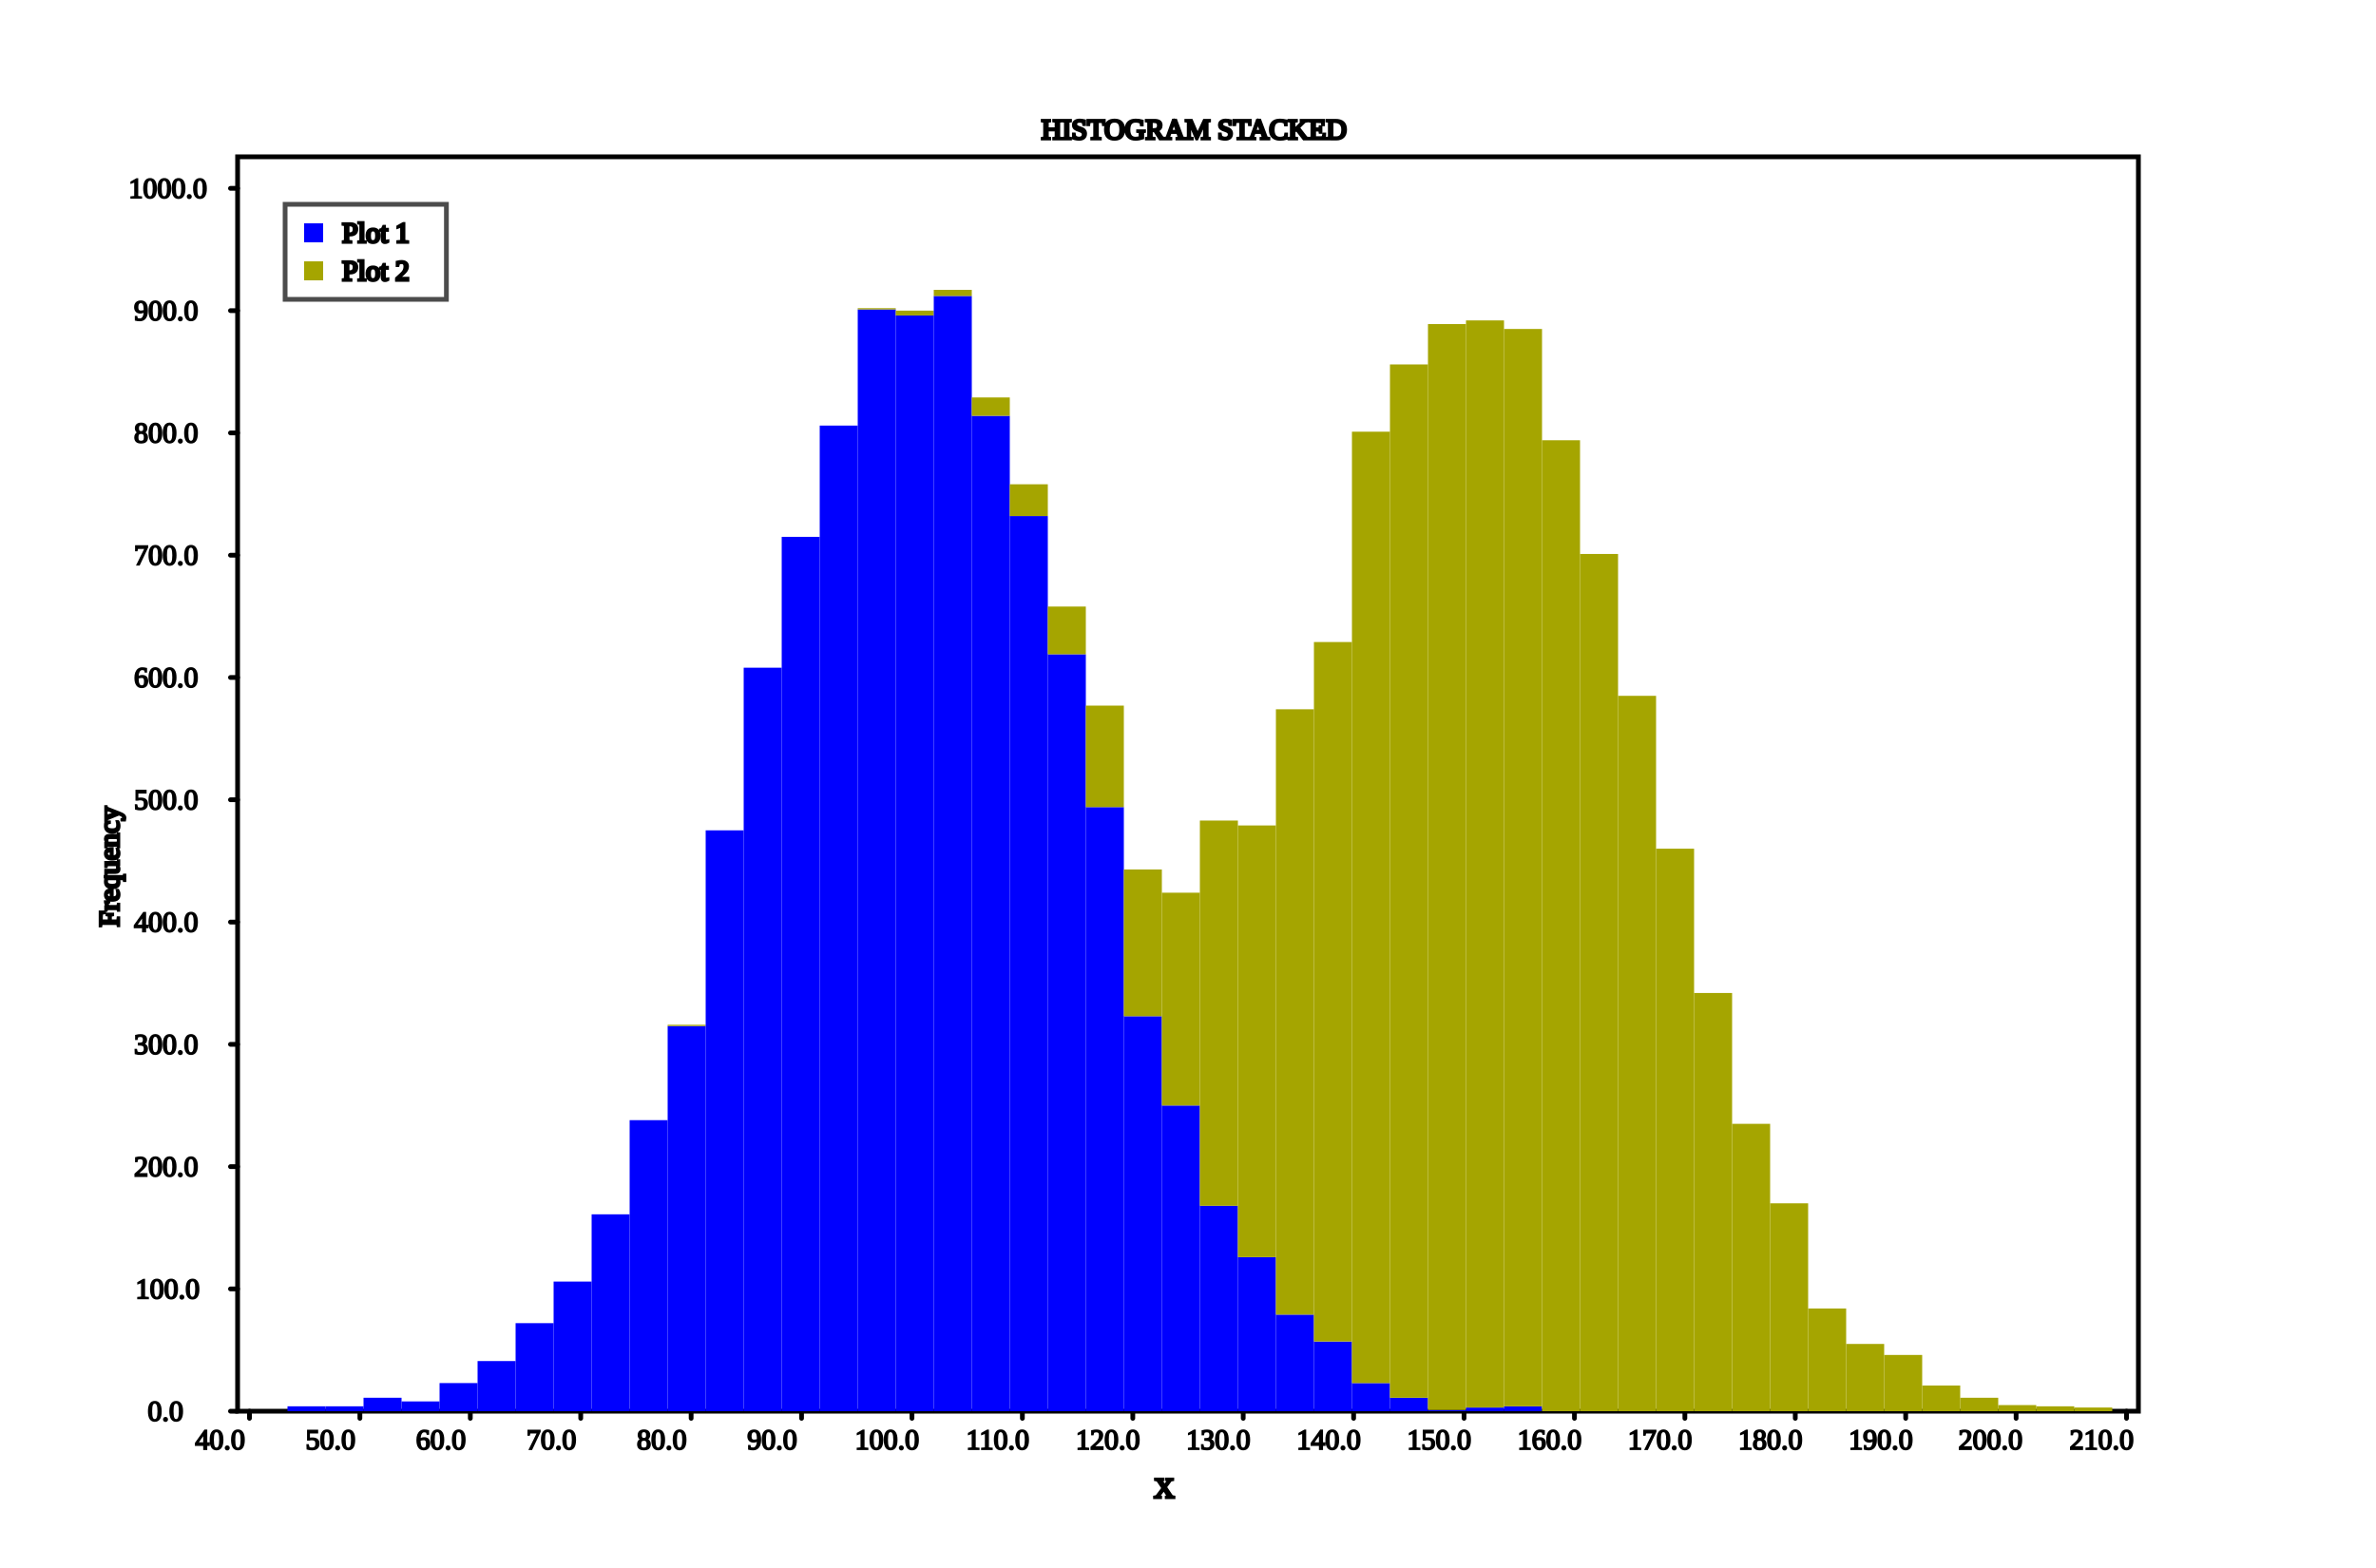
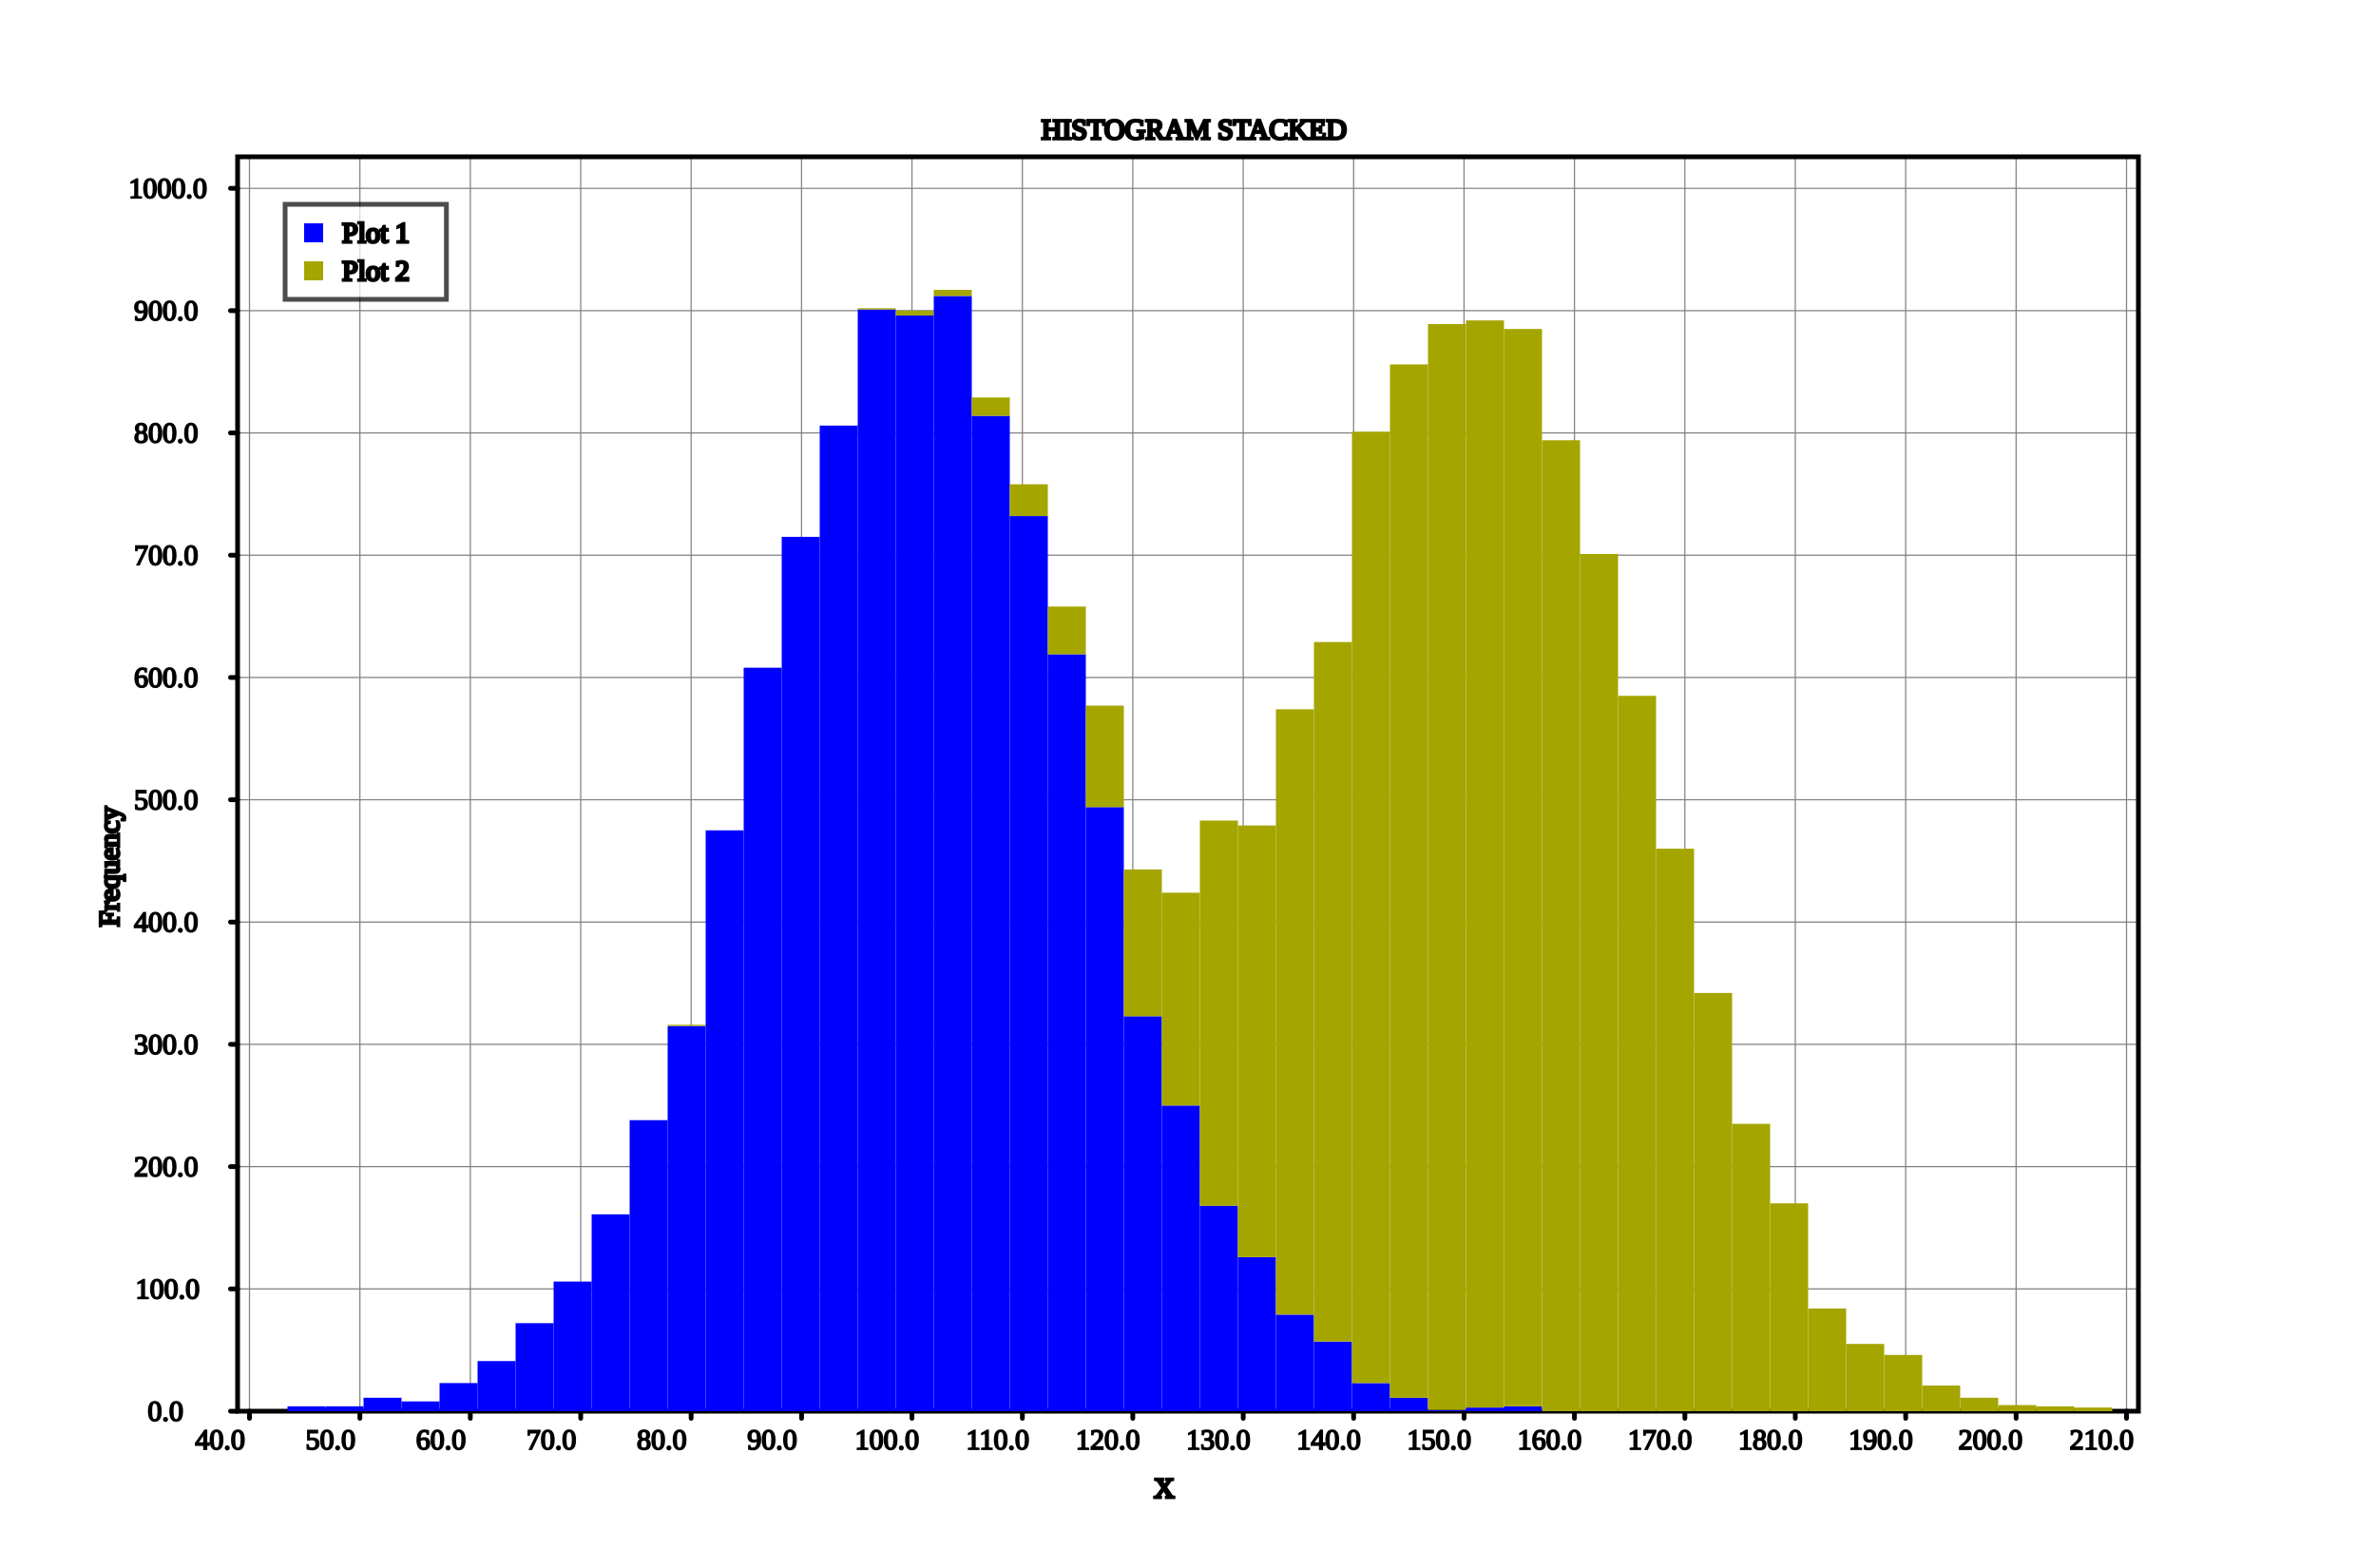
<svg xmlns="http://www.w3.org/2000/svg" height="660.0" width="1000.0" version="4.0">
  <rect width="100%" height="100%" fill="white" />
-   <rect x="100.0" y="66.0" width="800.0" height="528.0" style="fill:rgb(255,255,255);stroke-width:2.0;stroke:rgb(0,0,0);opacity:1" />
+   <line x1="105.0" y1="594.0" x2="105.0" y2="66.0" style="stroke:rgb(127.5,127.5,127.5);stroke-width:0.5;opacity:1.0;stroke-linecap:round" />
+   <line x1="151.471" y1="594.0" x2="151.471" y2="66.0" style="stroke:rgb(127.5,127.5,127.5);stroke-width:0.5;opacity:1.0;stroke-linecap:round" />
+   <line x1="197.941" y1="594.0" x2="197.941" y2="66.0" style="stroke:rgb(127.5,127.5,127.5);stroke-width:0.5;opacity:1.0;stroke-linecap:round" />
+   <line x1="244.412" y1="594.0" x2="244.412" y2="66.0" style="stroke:rgb(127.5,127.5,127.5);stroke-width:0.5;opacity:1.0;stroke-linecap:round" />
+   <line x1="290.882" y1="594.0" x2="290.882" y2="66.0" style="stroke:rgb(127.5,127.5,127.5);stroke-width:0.5;opacity:1.0;stroke-linecap:round" />
+   <line x1="337.353" y1="594.0" x2="337.353" y2="66.0" style="stroke:rgb(127.5,127.5,127.5);stroke-width:0.5;opacity:1.0;stroke-linecap:round" />
+   <line x1="383.824" y1="594.0" x2="383.824" y2="66.0" style="stroke:rgb(127.5,127.5,127.5);stroke-width:0.5;opacity:1.0;stroke-linecap:round" />
+   <line x1="430.294" y1="594.0" x2="430.294" y2="66.0" style="stroke:rgb(127.5,127.5,127.5);stroke-width:0.5;opacity:1.0;stroke-linecap:round" />
+   <line x1="476.765" y1="594.0" x2="476.765" y2="66.0" style="stroke:rgb(127.5,127.5,127.5);stroke-width:0.5;opacity:1.0;stroke-linecap:round" />
+   <line x1="523.235" y1="594.0" x2="523.235" y2="66.0" style="stroke:rgb(127.5,127.5,127.5);stroke-width:0.5;opacity:1.0;stroke-linecap:round" />
+   <line x1="569.706" y1="594.0" x2="569.706" y2="66.0" style="stroke:rgb(127.5,127.5,127.5);stroke-width:0.5;opacity:1.0;stroke-linecap:round" />
+   <line x1="616.177" y1="594.0" x2="616.177" y2="66.0" style="stroke:rgb(127.5,127.5,127.5);stroke-width:0.5;opacity:1.0;stroke-linecap:round" />
+   <line x1="662.647" y1="594.0" x2="662.647" y2="66.0" style="stroke:rgb(127.5,127.5,127.5);stroke-width:0.5;opacity:1.0;stroke-linecap:round" />
+   <line x1="709.118" y1="594.0" x2="709.118" y2="66.0" style="stroke:rgb(127.5,127.5,127.5);stroke-width:0.5;opacity:1.0;stroke-linecap:round" />
+   <line x1="755.588" y1="594.0" x2="755.588" y2="66.0" style="stroke:rgb(127.5,127.5,127.5);stroke-width:0.5;opacity:1.0;stroke-linecap:round" />
+   <line x1="802.059" y1="594.0" x2="802.059" y2="66.0" style="stroke:rgb(127.5,127.5,127.5);stroke-width:0.5;opacity:1.0;stroke-linecap:round" />
+   <line x1="848.529" y1="594.0" x2="848.529" y2="66.0" style="stroke:rgb(127.5,127.5,127.5);stroke-width:0.5;opacity:1.0;stroke-linecap:round" />
+   <line x1="895.0" y1="594.0" x2="895.0" y2="66.0" style="stroke:rgb(127.5,127.5,127.5);stroke-width:0.5;opacity:1.0;stroke-linecap:round" />
+   <line x1="100.0" y1="594.0" x2="900.0" y2="594.0" style="stroke:rgb(127.5,127.5,127.5);stroke-width:0.5;opacity:1.0;stroke-linecap:round" />
+   <line x1="100.0" y1="542.528" x2="900.0" y2="542.528" style="stroke:rgb(127.5,127.5,127.5);stroke-width:0.5;opacity:1.0;stroke-linecap:round" />
+   <line x1="100.0" y1="491.056" x2="900.0" y2="491.056" style="stroke:rgb(127.5,127.5,127.5);stroke-width:0.5;opacity:1.0;stroke-linecap:round" />
+   <line x1="100.0" y1="439.583" x2="900.0" y2="439.583" style="stroke:rgb(127.5,127.5,127.5);stroke-width:0.5;opacity:1.0;stroke-linecap:round" />
+   <line x1="100.0" y1="388.111" x2="900.0" y2="388.111" style="stroke:rgb(127.5,127.5,127.5);stroke-width:0.5;opacity:1.0;stroke-linecap:round" />
+   <line x1="100.0" y1="336.639" x2="900.0" y2="336.639" style="stroke:rgb(127.5,127.5,127.5);stroke-width:0.5;opacity:1.0;stroke-linecap:round" />
+   <line x1="100.0" y1="285.167" x2="900.0" y2="285.167" style="stroke:rgb(127.5,127.5,127.5);stroke-width:0.5;opacity:1.0;stroke-linecap:round" />
+   <line x1="100.0" y1="233.695" x2="900.0" y2="233.695" style="stroke:rgb(127.5,127.5,127.5);stroke-width:0.5;opacity:1.0;stroke-linecap:round" />
+   <line x1="100.0" y1="182.222" x2="900.0" y2="182.222" style="stroke:rgb(127.5,127.5,127.5);stroke-width:0.5;opacity:1.0;stroke-linecap:round" />
+   <line x1="100.0" y1="130.75" x2="900.0" y2="130.75" style="stroke:rgb(127.5,127.5,127.5);stroke-width:0.5;opacity:1.0;stroke-linecap:round" />
+   <line x1="100.0" y1="79.278" x2="900.0" y2="79.278" style="stroke:rgb(127.5,127.5,127.5);stroke-width:0.5;opacity:1.0;stroke-linecap:round" />
+   <rect x="100.0" y="66.0" width="800.0" height="528.0" style="fill:rgb(255,255,255);stroke-width:2.0;stroke:rgb(0,0,0);opacity:1;fill-opacity:0;" />
  <line x1="105.0" y1="597.0" x2="105.0" y2="594.0" style="stroke:rgb(0.0,0.0,0.0);stroke-width:2.0;opacity:1.0;stroke-linecap:round" />
  <text x="82.14" y="610.0" stroke="#000000" stroke-width="0.7" transform="rotate(-0.0,82.14,610.0)">40.0</text>
  <line x1="151.471" y1="597.0" x2="151.471" y2="594.0" style="stroke:rgb(0.0,0.0,0.0);stroke-width:2.0;opacity:1.0;stroke-linecap:round" />
  <text x="128.611" y="610.0" stroke="#000000" stroke-width="0.7" transform="rotate(-0.0,128.6106,610.0)">50.0</text>
  <line x1="197.941" y1="597.0" x2="197.941" y2="594.0" style="stroke:rgb(0.0,0.0,0.0);stroke-width:2.0;opacity:1.0;stroke-linecap:round" />
  <text x="175.081" y="610.0" stroke="#000000" stroke-width="0.7" transform="rotate(-0.0,175.0812,610.0)">60.0</text>
  <line x1="244.412" y1="597.0" x2="244.412" y2="594.0" style="stroke:rgb(0.0,0.0,0.0);stroke-width:2.0;opacity:1.0;stroke-linecap:round" />
  <text x="221.552" y="610.0" stroke="#000000" stroke-width="0.7" transform="rotate(-0.0,221.5518,610.0)">70.0</text>
  <line x1="290.882" y1="597.0" x2="290.882" y2="594.0" style="stroke:rgb(0.0,0.0,0.0);stroke-width:2.0;opacity:1.0;stroke-linecap:round" />
  <text x="268.022" y="610.0" stroke="#000000" stroke-width="0.7" transform="rotate(-0.0,268.0223,610.0)">80.0</text>
  <line x1="337.353" y1="597.0" x2="337.353" y2="594.0" style="stroke:rgb(0.0,0.0,0.0);stroke-width:2.0;opacity:1.0;stroke-linecap:round" />
  <text x="314.493" y="610.0" stroke="#000000" stroke-width="0.7" transform="rotate(-0.0,314.493,610.0)">90.0</text>
  <line x1="383.824" y1="597.0" x2="383.824" y2="594.0" style="stroke:rgb(0.0,0.0,0.0);stroke-width:2.0;opacity:1.0;stroke-linecap:round" />
  <text x="359.844" y="610.0" stroke="#000000" stroke-width="0.7" transform="rotate(-0.0,359.8435,610.0)">100.0</text>
  <line x1="430.294" y1="597.0" x2="430.294" y2="594.0" style="stroke:rgb(0.0,0.0,0.0);stroke-width:2.0;opacity:1.0;stroke-linecap:round" />
  <text x="406.634" y="610.0" stroke="#000000" stroke-width="0.7" transform="rotate(-0.0,406.6341,610.0)">110.0</text>
  <line x1="476.765" y1="597.0" x2="476.765" y2="594.0" style="stroke:rgb(0.0,0.0,0.0);stroke-width:2.0;opacity:1.0;stroke-linecap:round" />
  <text x="452.785" y="610.0" stroke="#000000" stroke-width="0.7" transform="rotate(-0.0,452.7847,610.0)">120.0</text>
  <line x1="523.235" y1="597.0" x2="523.235" y2="594.0" style="stroke:rgb(0.0,0.0,0.0);stroke-width:2.0;opacity:1.0;stroke-linecap:round" />
  <text x="499.255" y="610.0" stroke="#000000" stroke-width="0.7" transform="rotate(-0.0,499.2553,610.0)">130.0</text>
  <line x1="569.706" y1="597.0" x2="569.706" y2="594.0" style="stroke:rgb(0.0,0.0,0.0);stroke-width:2.0;opacity:1.0;stroke-linecap:round" />
  <text x="545.726" y="610.0" stroke="#000000" stroke-width="0.7" transform="rotate(-0.0,545.7259,610.0)">140.0</text>
  <line x1="616.177" y1="597.0" x2="616.177" y2="594.0" style="stroke:rgb(0.0,0.0,0.0);stroke-width:2.0;opacity:1.0;stroke-linecap:round" />
  <text x="592.197" y="610.0" stroke="#000000" stroke-width="0.7" transform="rotate(-0.0,592.1965,610.0)">150.0</text>
  <line x1="662.647" y1="597.0" x2="662.647" y2="594.0" style="stroke:rgb(0.0,0.0,0.0);stroke-width:2.0;opacity:1.0;stroke-linecap:round" />
  <text x="638.667" y="610.0" stroke="#000000" stroke-width="0.7" transform="rotate(-0.0,638.6671,610.0)">160.0</text>
  <line x1="709.118" y1="597.0" x2="709.118" y2="594.0" style="stroke:rgb(0.0,0.0,0.0);stroke-width:2.0;opacity:1.0;stroke-linecap:round" />
  <text x="685.138" y="610.0" stroke="#000000" stroke-width="0.7" transform="rotate(-0.0,685.1377,610.0)">170.0</text>
  <line x1="755.588" y1="597.0" x2="755.588" y2="594.0" style="stroke:rgb(0.0,0.0,0.0);stroke-width:2.0;opacity:1.0;stroke-linecap:round" />
  <text x="731.608" y="610.0" stroke="#000000" stroke-width="0.7" transform="rotate(-0.0,731.6083,610.0)">180.0</text>
  <line x1="802.059" y1="597.0" x2="802.059" y2="594.0" style="stroke:rgb(0.0,0.0,0.0);stroke-width:2.0;opacity:1.0;stroke-linecap:round" />
  <text x="778.079" y="610.0" stroke="#000000" stroke-width="0.7" transform="rotate(-0.0,778.0789,610.0)">190.0</text>
  <line x1="848.529" y1="597.0" x2="848.529" y2="594.0" style="stroke:rgb(0.0,0.0,0.0);stroke-width:2.0;opacity:1.0;stroke-linecap:round" />
  <text x="824.229" y="610.0" stroke="#000000" stroke-width="0.7" transform="rotate(-0.0,824.2294,610.0)">200.0</text>
  <line x1="895.0" y1="597.0" x2="895.0" y2="594.0" style="stroke:rgb(0.0,0.0,0.0);stroke-width:2.0;opacity:1.0;stroke-linecap:round" />
  <text x="871.02" y="610.0" stroke="#000000" stroke-width="0.7" transform="rotate(-0.0,871.02,610.0)">210.0</text>
  <line x1="97.0" y1="594.0" x2="100.0" y2="594.0" style="stroke:rgb(0.0,0.0,0.0);stroke-width:2.0;opacity:1.0;stroke-linecap:round" />
  <text x="62.16" y="598.0" stroke="#000000" stroke-width="0.7" transform="rotate(-0.0,62.16,598.0)">0.0</text>
  <line x1="97.0" y1="542.528" x2="100.0" y2="542.528" style="stroke:rgb(0.0,0.0,0.0);stroke-width:2.0;opacity:1.0;stroke-linecap:round" />
  <text x="57.04" y="546.528" stroke="#000000" stroke-width="0.7" transform="rotate(-0.0,57.04,546.5278)">100.0</text>
  <line x1="97.0" y1="491.056" x2="100.0" y2="491.056" style="stroke:rgb(0.0,0.0,0.0);stroke-width:2.0;opacity:1.0;stroke-linecap:round" />
  <text x="56.4" y="495.056" stroke="#000000" stroke-width="0.7" transform="rotate(-0.0,56.4,495.0556)">200.0</text>
  <line x1="97.0" y1="439.583" x2="100.0" y2="439.583" style="stroke:rgb(0.0,0.0,0.0);stroke-width:2.0;opacity:1.0;stroke-linecap:round" />
  <text x="56.4" y="443.583" stroke="#000000" stroke-width="0.7" transform="rotate(-0.0,56.4,443.5834)">300.0</text>
  <line x1="97.0" y1="388.111" x2="100.0" y2="388.111" style="stroke:rgb(0.0,0.0,0.0);stroke-width:2.0;opacity:1.0;stroke-linecap:round" />
  <text x="56.4" y="392.111" stroke="#000000" stroke-width="0.7" transform="rotate(-0.0,56.4,392.1112)">400.0</text>
  <line x1="97.0" y1="336.639" x2="100.0" y2="336.639" style="stroke:rgb(0.0,0.0,0.0);stroke-width:2.0;opacity:1.0;stroke-linecap:round" />
  <text x="56.4" y="340.639" stroke="#000000" stroke-width="0.7" transform="rotate(-0.0,56.4,340.639)">500.0</text>
  <line x1="97.0" y1="285.167" x2="100.0" y2="285.167" style="stroke:rgb(0.0,0.0,0.0);stroke-width:2.0;opacity:1.0;stroke-linecap:round" />
  <text x="56.4" y="289.167" stroke="#000000" stroke-width="0.7" transform="rotate(-0.0,56.4,289.1668)">600.0</text>
  <line x1="97.0" y1="233.695" x2="100.0" y2="233.695" style="stroke:rgb(0.0,0.0,0.0);stroke-width:2.0;opacity:1.0;stroke-linecap:round" />
  <text x="56.4" y="237.695" stroke="#000000" stroke-width="0.7" transform="rotate(-0.0,56.4,237.6946)">700.0</text>
  <line x1="97.0" y1="182.222" x2="100.0" y2="182.222" style="stroke:rgb(0.0,0.0,0.0);stroke-width:2.0;opacity:1.0;stroke-linecap:round" />
  <text x="56.4" y="186.222" stroke="#000000" stroke-width="0.7" transform="rotate(-0.0,56.4,186.2224)">800.0</text>
  <line x1="97.0" y1="130.75" x2="100.0" y2="130.75" style="stroke:rgb(0.0,0.0,0.0);stroke-width:2.0;opacity:1.0;stroke-linecap:round" />
  <text x="56.4" y="134.75" stroke="#000000" stroke-width="0.7" transform="rotate(-0.0,56.4,134.7502)">900.0</text>
  <line x1="97.0" y1="79.278" x2="100.0" y2="79.278" style="stroke:rgb(0.0,0.0,0.0);stroke-width:2.0;opacity:1.0;stroke-linecap:round" />
  <text x="54.16" y="83.278" stroke="#000000" stroke-width="0.7" transform="rotate(-0.0,54.16,83.27808)">1000.0</text>
  <rect x="105.0" y="594.0" width="16.0" height="0.0" style="fill:rgb(0.0,0.0,255.0);stroke-width:0;stroke:rgb(0,0,0);opacity:1.0" />
  <rect x="105.0" y="594.0" width="16.0" height="0.0" style="fill:rgb(164.985,164.985,0.0);stroke-width:0;stroke:rgb(0,0,0);opacity:1.0" />
  <rect x="121.0" y="591.941" width="16.0" height="2.059" style="fill:rgb(0.0,0.0,255.0);stroke-width:0;stroke:rgb(0,0,0);opacity:1.0" />
  <rect x="121.0" y="591.941" width="16.0" height="0.0" style="fill:rgb(164.985,164.985,0.0);stroke-width:0;stroke:rgb(0,0,0);opacity:1.0" />
  <rect x="137.0" y="591.941" width="16.0" height="2.059" style="fill:rgb(0.0,0.0,255.0);stroke-width:0;stroke:rgb(0,0,0);opacity:1.0" />
  <rect x="137.0" y="591.941" width="16.0" height="0.0" style="fill:rgb(164.985,164.985,0.0);stroke-width:0;stroke:rgb(0,0,0);opacity:1.0" />
  <rect x="153.0" y="588.338" width="16.0" height="5.662" style="fill:rgb(0.0,0.0,255.0);stroke-width:0;stroke:rgb(0,0,0);opacity:1.0" />
  <rect x="153.0" y="588.338" width="16.0" height="0.0" style="fill:rgb(164.985,164.985,0.0);stroke-width:0;stroke:rgb(0,0,0);opacity:1.0" />
  <rect x="169.0" y="589.882" width="16.0" height="4.118" style="fill:rgb(0.0,0.0,255.0);stroke-width:0;stroke:rgb(0,0,0);opacity:1.0" />
  <rect x="169.0" y="589.882" width="16.0" height="0.0" style="fill:rgb(164.985,164.985,0.0);stroke-width:0;stroke:rgb(0,0,0);opacity:1.0" />
  <rect x="185.0" y="582.161" width="16.0" height="11.839" style="fill:rgb(0.0,0.0,255.0);stroke-width:0;stroke:rgb(0,0,0);opacity:1.0" />
  <rect x="185.0" y="582.161" width="16.0" height="0.0" style="fill:rgb(164.985,164.985,0.0);stroke-width:0;stroke:rgb(0,0,0);opacity:1.0" />
  <rect x="201.0" y="572.896" width="16.0" height="21.104" style="fill:rgb(0.0,0.0,255.0);stroke-width:0;stroke:rgb(0,0,0);opacity:1.0" />
  <rect x="201.0" y="572.896" width="16.0" height="0.0" style="fill:rgb(164.985,164.985,0.0);stroke-width:0;stroke:rgb(0,0,0);opacity:1.0" />
  <rect x="217.0" y="556.94" width="16.0" height="37.06" style="fill:rgb(0.0,0.0,255.0);stroke-width:0;stroke:rgb(0,0,0);opacity:1.0" />
  <rect x="217.0" y="556.94" width="16.0" height="0.0" style="fill:rgb(164.985,164.985,0.0);stroke-width:0;stroke:rgb(0,0,0);opacity:1.0" />
  <rect x="233.0" y="539.439" width="16.0" height="54.561" style="fill:rgb(0.0,0.0,255.0);stroke-width:0;stroke:rgb(0,0,0);opacity:1.0" />
  <rect x="233.0" y="539.439" width="16.0" height="0.0" style="fill:rgb(164.985,164.985,0.0);stroke-width:0;stroke:rgb(0,0,0);opacity:1.0" />
  <rect x="249.0" y="511.13" width="16.0" height="82.87" style="fill:rgb(0.0,0.0,255.0);stroke-width:0;stroke:rgb(0,0,0);opacity:1.0" />
  <rect x="249.0" y="511.13" width="16.0" height="0.0" style="fill:rgb(164.985,164.985,0.0);stroke-width:0;stroke:rgb(0,0,0);opacity:1.0" />
  <rect x="265.0" y="471.496" width="16.0" height="122.504" style="fill:rgb(0.0,0.0,255.0);stroke-width:0;stroke:rgb(0,0,0);opacity:1.0" />
  <rect x="265.0" y="471.496" width="16.0" height="0.0" style="fill:rgb(164.985,164.985,0.0);stroke-width:0;stroke:rgb(0,0,0);opacity:1.0" />
  <rect x="281.0" y="431.863" width="16.0" height="162.137" style="fill:rgb(0.0,0.0,255.0);stroke-width:0;stroke:rgb(0,0,0);opacity:1.0" />
  <rect x="281.0" y="431.348" width="16.0" height="0.515" style="fill:rgb(164.985,164.985,0.0);stroke-width:0;stroke:rgb(0,0,0);opacity:1.0" />
  <rect x="297.0" y="349.507" width="16.0" height="244.493" style="fill:rgb(0.0,0.0,255.0);stroke-width:0;stroke:rgb(0,0,0);opacity:1.0" />
  <rect x="297.0" y="349.507" width="16.0" height="0.0" style="fill:rgb(164.985,164.985,0.0);stroke-width:0;stroke:rgb(0,0,0);opacity:1.0" />
  <rect x="313.0" y="281.049" width="16.0" height="312.951" style="fill:rgb(0.0,0.0,255.0);stroke-width:0;stroke:rgb(0,0,0);opacity:1.0" />
  <rect x="313.0" y="281.049" width="16.0" height="0.0" style="fill:rgb(164.985,164.985,0.0);stroke-width:0;stroke:rgb(0,0,0);opacity:1.0" />
  <rect x="329.0" y="225.974" width="16.0" height="368.026" style="fill:rgb(0.0,0.0,255.0);stroke-width:0;stroke:rgb(0,0,0);opacity:1.0" />
  <rect x="329.0" y="225.974" width="16.0" height="0.0" style="fill:rgb(164.985,164.985,0.0);stroke-width:0;stroke:rgb(0,0,0);opacity:1.0" />
  <rect x="345.0" y="179.134" width="16.0" height="414.866" style="fill:rgb(0.0,0.0,255.0);stroke-width:0;stroke:rgb(0,0,0);opacity:1.0" />
  <rect x="345.0" y="179.134" width="16.0" height="0.0" style="fill:rgb(164.985,164.985,0.0);stroke-width:0;stroke:rgb(0,0,0);opacity:1.0" />
  <rect x="361.0" y="130.236" width="16.0" height="463.764" style="fill:rgb(0.0,0.0,255.0);stroke-width:0;stroke:rgb(0,0,0);opacity:1.0" />
  <rect x="361.0" y="129.721" width="16.0" height="0.515" style="fill:rgb(164.985,164.985,0.0);stroke-width:0;stroke:rgb(0,0,0);opacity:1.0" />
  <rect x="377.0" y="132.809" width="16.0" height="461.191" style="fill:rgb(0.0,0.0,255.0);stroke-width:0;stroke:rgb(0,0,0);opacity:1.0" />
  <rect x="377.0" y="130.75" width="16.0" height="2.059" style="fill:rgb(164.985,164.985,0.0);stroke-width:0;stroke:rgb(0,0,0);opacity:1.0" />
  <rect x="393.0" y="124.574" width="16.0" height="469.426" style="fill:rgb(0.0,0.0,255.0);stroke-width:0;stroke:rgb(0,0,0);opacity:1.0" />
  <rect x="393.0" y="122.0" width="16.0" height="2.574" style="fill:rgb(164.985,164.985,0.0);stroke-width:0;stroke:rgb(0,0,0);opacity:1.0" />
  <rect x="409.0" y="175.016" width="16.0" height="418.984" style="fill:rgb(0.0,0.0,255.0);stroke-width:0;stroke:rgb(0,0,0);opacity:1.0" />
  <rect x="409.0" y="167.296" width="16.0" height="7.721" style="fill:rgb(164.985,164.985,0.0);stroke-width:0;stroke:rgb(0,0,0);opacity:1.0" />
  <rect x="425.0" y="217.224" width="16.0" height="376.776" style="fill:rgb(0.0,0.0,255.0);stroke-width:0;stroke:rgb(0,0,0);opacity:1.0" />
  <rect x="425.0" y="203.841" width="16.0" height="13.383" style="fill:rgb(164.985,164.985,0.0);stroke-width:0;stroke:rgb(0,0,0);opacity:1.0" />
  <rect x="441.0" y="275.387" width="16.0" height="318.613" style="fill:rgb(0.0,0.0,255.0);stroke-width:0;stroke:rgb(0,0,0);opacity:1.0" />
  <rect x="441.0" y="255.313" width="16.0" height="20.074" style="fill:rgb(164.985,164.985,0.0);stroke-width:0;stroke:rgb(0,0,0);opacity:1.0" />
  <rect x="457.0" y="339.727" width="16.0" height="254.273" style="fill:rgb(0.0,0.0,255.0);stroke-width:0;stroke:rgb(0,0,0);opacity:1.0" />
  <rect x="457.0" y="297.005" width="16.0" height="42.722" style="fill:rgb(164.985,164.985,0.0);stroke-width:0;stroke:rgb(0,0,0);opacity:1.0" />
  <rect x="473.0" y="427.745" width="16.0" height="166.255" style="fill:rgb(0.0,0.0,255.0);stroke-width:0;stroke:rgb(0,0,0);opacity:1.0" />
  <rect x="473.0" y="365.978" width="16.0" height="61.767" style="fill:rgb(164.985,164.985,0.0);stroke-width:0;stroke:rgb(0,0,0);opacity:1.0" />
  <rect x="489.0" y="465.32" width="16.0" height="128.68" style="fill:rgb(0.0,0.0,255.0);stroke-width:0;stroke:rgb(0,0,0);opacity:1.0" />
  <rect x="489.0" y="375.758" width="16.0" height="89.562" style="fill:rgb(164.985,164.985,0.0);stroke-width:0;stroke:rgb(0,0,0);opacity:1.0" />
  <rect x="505.0" y="507.527" width="16.0" height="86.473" style="fill:rgb(0.0,0.0,255.0);stroke-width:0;stroke:rgb(0,0,0);opacity:1.0" />
  <rect x="505.0" y="345.389" width="16.0" height="162.137" style="fill:rgb(164.985,164.985,0.0);stroke-width:0;stroke:rgb(0,0,0);opacity:1.0" />
  <rect x="521.0" y="529.145" width="16.0" height="64.855" style="fill:rgb(0.0,0.0,255.0);stroke-width:0;stroke:rgb(0,0,0);opacity:1.0" />
  <rect x="521.0" y="347.448" width="16.0" height="181.697" style="fill:rgb(164.985,164.985,0.0);stroke-width:0;stroke:rgb(0,0,0);opacity:1.0" />
  <rect x="537.0" y="553.337" width="16.0" height="40.663" style="fill:rgb(0.0,0.0,255.0);stroke-width:0;stroke:rgb(0,0,0);opacity:1.0" />
  <rect x="537.0" y="298.55" width="16.0" height="254.787" style="fill:rgb(164.985,164.985,0.0);stroke-width:0;stroke:rgb(0,0,0);opacity:1.0" />
  <rect x="553.0" y="564.661" width="16.0" height="29.339" style="fill:rgb(0.0,0.0,255.0);stroke-width:0;stroke:rgb(0,0,0);opacity:1.0" />
  <rect x="553.0" y="270.24" width="16.0" height="294.421" style="fill:rgb(164.985,164.985,0.0);stroke-width:0;stroke:rgb(0,0,0);opacity:1.0" />
  <rect x="569.0" y="582.161" width="16.0" height="11.839" style="fill:rgb(0.0,0.0,255.0);stroke-width:0;stroke:rgb(0,0,0);opacity:1.0" />
  <rect x="569.0" y="181.708" width="16.0" height="400.454" style="fill:rgb(164.985,164.985,0.0);stroke-width:0;stroke:rgb(0,0,0);opacity:1.0" />
  <rect x="585.0" y="588.338" width="16.0" height="5.662" style="fill:rgb(0.0,0.0,255.0);stroke-width:0;stroke:rgb(0,0,0);opacity:1.0" />
  <rect x="585.0" y="153.398" width="16.0" height="434.94" style="fill:rgb(164.985,164.985,0.0);stroke-width:0;stroke:rgb(0,0,0);opacity:1.0" />
  <rect x="601.0" y="593.485" width="16.0" height="0.515" style="fill:rgb(0.0,0.0,255.0);stroke-width:0;stroke:rgb(0,0,0);opacity:1.0" />
  <rect x="601.0" y="136.412" width="16.0" height="457.073" style="fill:rgb(164.985,164.985,0.0);stroke-width:0;stroke:rgb(0,0,0);opacity:1.0" />
  <rect x="617.0" y="592.456" width="16.0" height="1.544" style="fill:rgb(0.0,0.0,255.0);stroke-width:0;stroke:rgb(0,0,0);opacity:1.0" />
  <rect x="617.0" y="134.868" width="16.0" height="457.588" style="fill:rgb(164.985,164.985,0.0);stroke-width:0;stroke:rgb(0,0,0);opacity:1.0" />
  <rect x="633.0" y="591.941" width="16.0" height="2.059" style="fill:rgb(0.0,0.0,255.0);stroke-width:0;stroke:rgb(0,0,0);opacity:1.0" />
  <rect x="633.0" y="138.471" width="16.0" height="453.47" style="fill:rgb(164.985,164.985,0.0);stroke-width:0;stroke:rgb(0,0,0);opacity:1.0" />
  <rect x="649.0" y="594.0" width="16.0" height="0.0" style="fill:rgb(0.0,0.0,255.0);stroke-width:0;stroke:rgb(0,0,0);opacity:1.0" />
  <rect x="649.0" y="185.311" width="16.0" height="408.689" style="fill:rgb(164.985,164.985,0.0);stroke-width:0;stroke:rgb(0,0,0);opacity:1.0" />
  <rect x="665.0" y="594.0" width="16.0" height="0.0" style="fill:rgb(0.0,0.0,255.0);stroke-width:0;stroke:rgb(0,0,0);opacity:1.0" />
  <rect x="665.0" y="233.18" width="16.0" height="360.82" style="fill:rgb(164.985,164.985,0.0);stroke-width:0;stroke:rgb(0,0,0);opacity:1.0" />
  <rect x="681.0" y="594.0" width="16.0" height="0.0" style="fill:rgb(0.0,0.0,255.0);stroke-width:0;stroke:rgb(0,0,0);opacity:1.0" />
  <rect x="681.0" y="292.888" width="16.0" height="301.112" style="fill:rgb(164.985,164.985,0.0);stroke-width:0;stroke:rgb(0,0,0);opacity:1.0" />
  <rect x="697.0" y="594.0" width="16.0" height="0.0" style="fill:rgb(0.0,0.0,255.0);stroke-width:0;stroke:rgb(0,0,0);opacity:1.0" />
  <rect x="697.0" y="357.228" width="16.0" height="236.772" style="fill:rgb(164.985,164.985,0.0);stroke-width:0;stroke:rgb(0,0,0);opacity:1.0" />
  <rect x="713.0" y="594.0" width="16.0" height="0.0" style="fill:rgb(0.0,0.0,255.0);stroke-width:0;stroke:rgb(0,0,0);opacity:1.0" />
  <rect x="713.0" y="417.965" width="16.0" height="176.035" style="fill:rgb(164.985,164.985,0.0);stroke-width:0;stroke:rgb(0,0,0);opacity:1.0" />
  <rect x="729.0" y="594.0" width="16.0" height="0.0" style="fill:rgb(0.0,0.0,255.0);stroke-width:0;stroke:rgb(0,0,0);opacity:1.0" />
  <rect x="729.0" y="473.04" width="16.0" height="120.96" style="fill:rgb(164.985,164.985,0.0);stroke-width:0;stroke:rgb(0,0,0);opacity:1.0" />
  <rect x="745.0" y="594.0" width="16.0" height="0.0" style="fill:rgb(0.0,0.0,255.0);stroke-width:0;stroke:rgb(0,0,0);opacity:1.0" />
  <rect x="745.0" y="506.497" width="16.0" height="87.503" style="fill:rgb(164.985,164.985,0.0);stroke-width:0;stroke:rgb(0,0,0);opacity:1.0" />
  <rect x="761.0" y="594.0" width="16.0" height="0.0" style="fill:rgb(0.0,0.0,255.0);stroke-width:0;stroke:rgb(0,0,0);opacity:1.0" />
  <rect x="761.0" y="550.763" width="16.0" height="43.237" style="fill:rgb(164.985,164.985,0.0);stroke-width:0;stroke:rgb(0,0,0);opacity:1.0" />
  <rect x="777.0" y="594.0" width="16.0" height="0.0" style="fill:rgb(0.0,0.0,255.0);stroke-width:0;stroke:rgb(0,0,0);opacity:1.0" />
  <rect x="777.0" y="565.69" width="16.0" height="28.31" style="fill:rgb(164.985,164.985,0.0);stroke-width:0;stroke:rgb(0,0,0);opacity:1.0" />
  <rect x="793.0" y="594.0" width="16.0" height="0.0" style="fill:rgb(0.0,0.0,255.0);stroke-width:0;stroke:rgb(0,0,0);opacity:1.0" />
  <rect x="793.0" y="570.323" width="16.0" height="23.677" style="fill:rgb(164.985,164.985,0.0);stroke-width:0;stroke:rgb(0,0,0);opacity:1.0" />
  <rect x="809.0" y="594.0" width="16.0" height="0.0" style="fill:rgb(0.0,0.0,255.0);stroke-width:0;stroke:rgb(0,0,0);opacity:1.0" />
  <rect x="809.0" y="583.191" width="16.0" height="10.809" style="fill:rgb(164.985,164.985,0.0);stroke-width:0;stroke:rgb(0,0,0);opacity:1.0" />
  <rect x="825.0" y="594.0" width="16.0" height="0.0" style="fill:rgb(0.0,0.0,255.0);stroke-width:0;stroke:rgb(0,0,0);opacity:1.0" />
  <rect x="825.0" y="588.338" width="16.0" height="5.662" style="fill:rgb(164.985,164.985,0.0);stroke-width:0;stroke:rgb(0,0,0);opacity:1.0" />
  <rect x="841.0" y="594.0" width="16.0" height="0.0" style="fill:rgb(0.0,0.0,255.0);stroke-width:0;stroke:rgb(0,0,0);opacity:1.0" />
  <rect x="841.0" y="591.426" width="16.0" height="2.574" style="fill:rgb(164.985,164.985,0.0);stroke-width:0;stroke:rgb(0,0,0);opacity:1.0" />
  <rect x="857.0" y="594.0" width="16.0" height="0.0" style="fill:rgb(0.0,0.0,255.0);stroke-width:0;stroke:rgb(0,0,0);opacity:1.0" />
  <rect x="857.0" y="591.941" width="16.0" height="2.059" style="fill:rgb(164.985,164.985,0.0);stroke-width:0;stroke:rgb(0,0,0);opacity:1.0" />
  <rect x="873.0" y="594.0" width="16.0" height="0.0" style="fill:rgb(0.0,0.0,255.0);stroke-width:0;stroke:rgb(0,0,0);opacity:1.0" />
  <rect x="873.0" y="592.456" width="16.0" height="1.544" style="fill:rgb(164.985,164.985,0.0);stroke-width:0;stroke:rgb(0,0,0);opacity:1.0" />
  <rect x="889.0" y="594.0" width="16.0" height="0.0" style="fill:rgb(0.0,0.0,255.0);stroke-width:0;stroke:rgb(0,0,0);opacity:1.0" />
  <rect x="889.0" y="594.0" width="16.0" height="0.0" style="fill:rgb(164.985,164.985,0.0);stroke-width:0;stroke:rgb(0,0,0);opacity:1.0" />
  <text x="438.3" y="58.5" stroke="#000000" stroke-width="1.2" transform="rotate(-0.0,438.3,58.5)">HISTOGRAM STACKED</text>
  <text x="485.65" y="630.4" stroke="#000000" stroke-width="1.2" transform="rotate(-0.0,485.65,630.4)">X</text>
  <text x="50.0" y="390.1" stroke="#000000" stroke-width="1.2" transform="rotate(-90.0,50.0,390.1)">Frequency</text>
  <rect x="120.0" y="86.0" width="67.88" height="40.0" style="fill:rgb(255.0,255.0,255.0);stroke-width:2.0;stroke:rgb(0.0,0.0,0.0);opacity:0.7" />
  <rect x="128.0" y="94.0" width="8.0" height="8.0" style="fill:rgb(0.0,0.0,255.0);stroke-width:0;stroke:rgb(0,0,0);opacity:1.0" />
  <text x="144.0" y="102.0" stroke="#000000" stroke-width="1.2" transform="rotate(-0.0,144.0,102.0)">Plot 1</text>
  <rect x="128.0" y="110.0" width="8.0" height="8.0" style="fill:rgb(164.985,164.985,0.0);stroke-width:0;stroke:rgb(0,0,0);opacity:1.0" />
  <text x="144.0" y="118.0" stroke="#000000" stroke-width="1.2" transform="rotate(-0.0,144.0,118.0)">Plot 2</text>
</svg>
